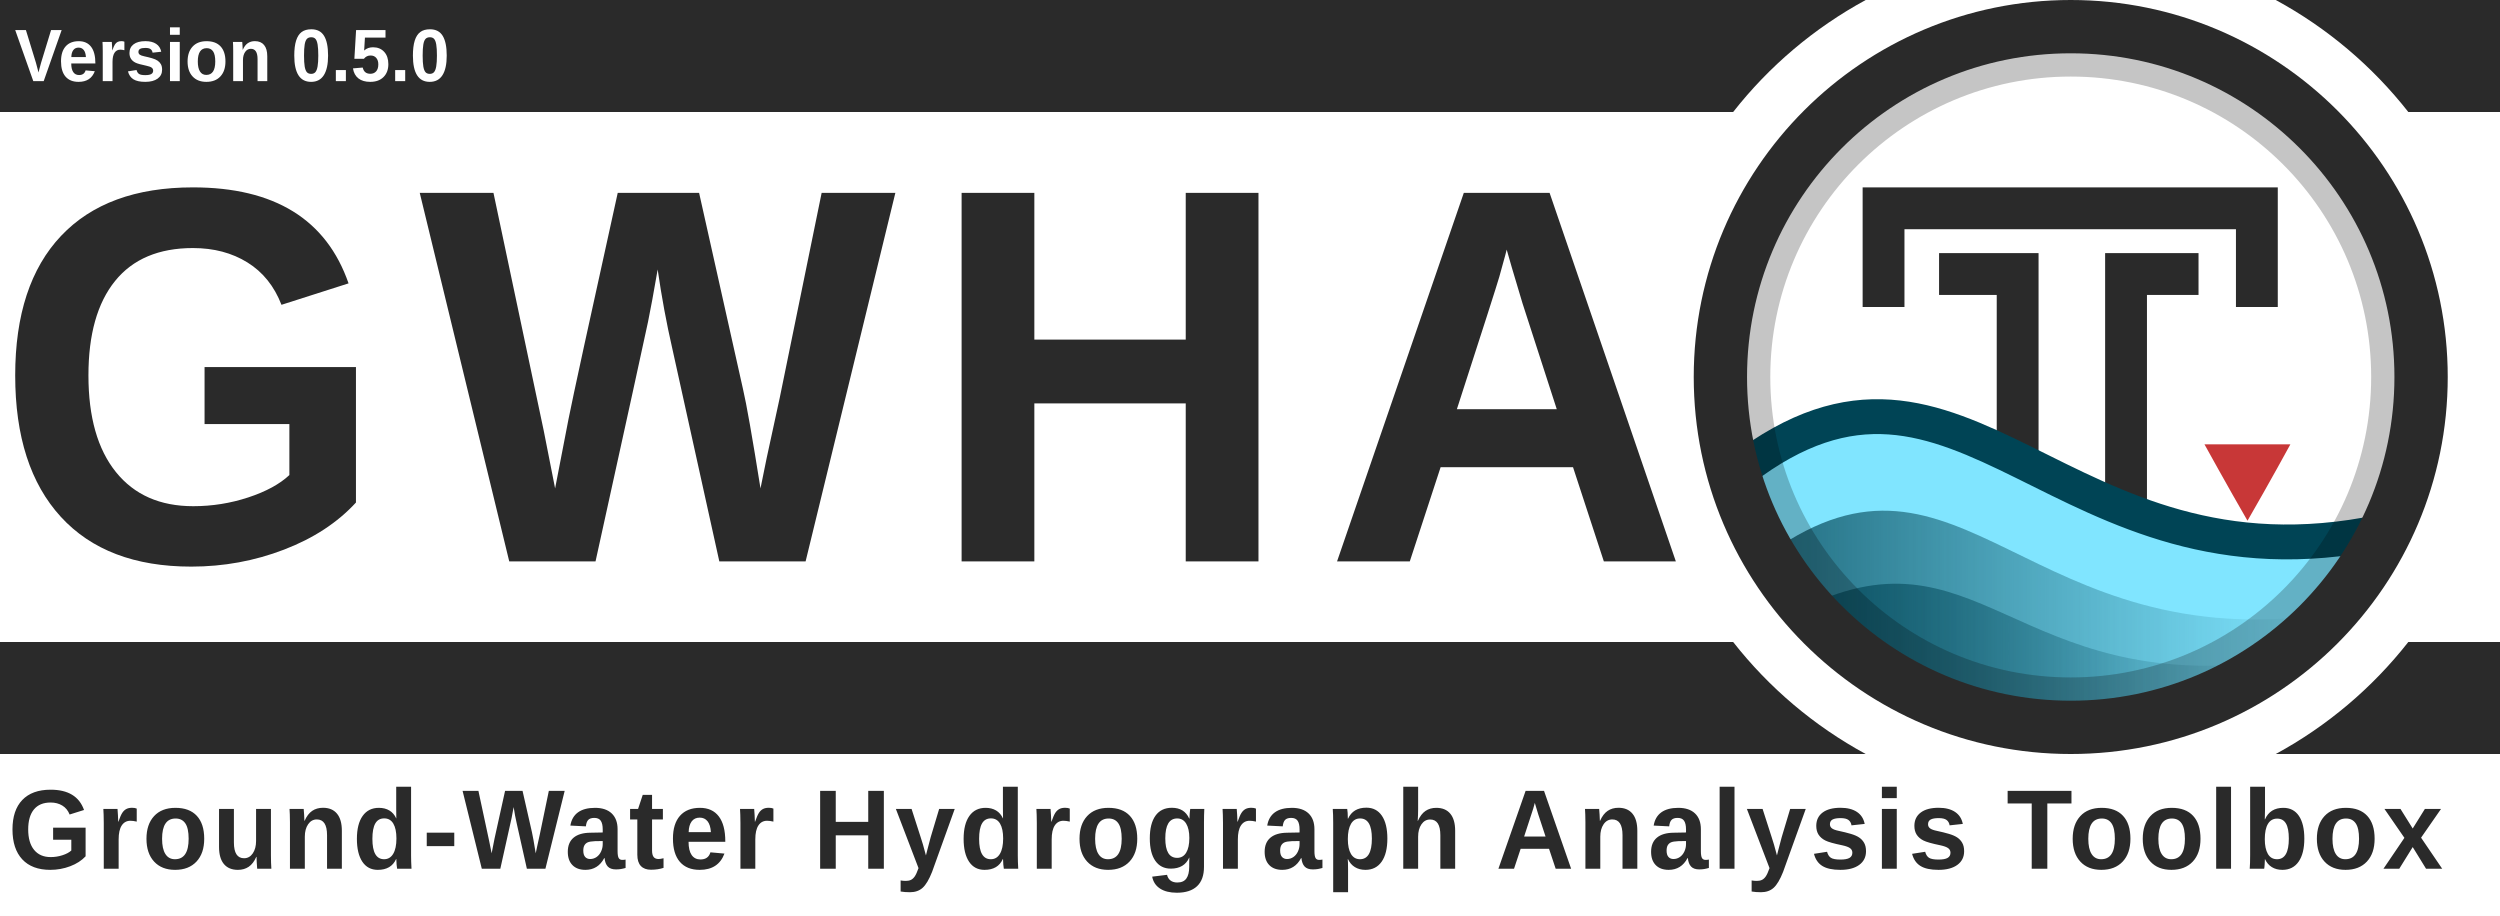
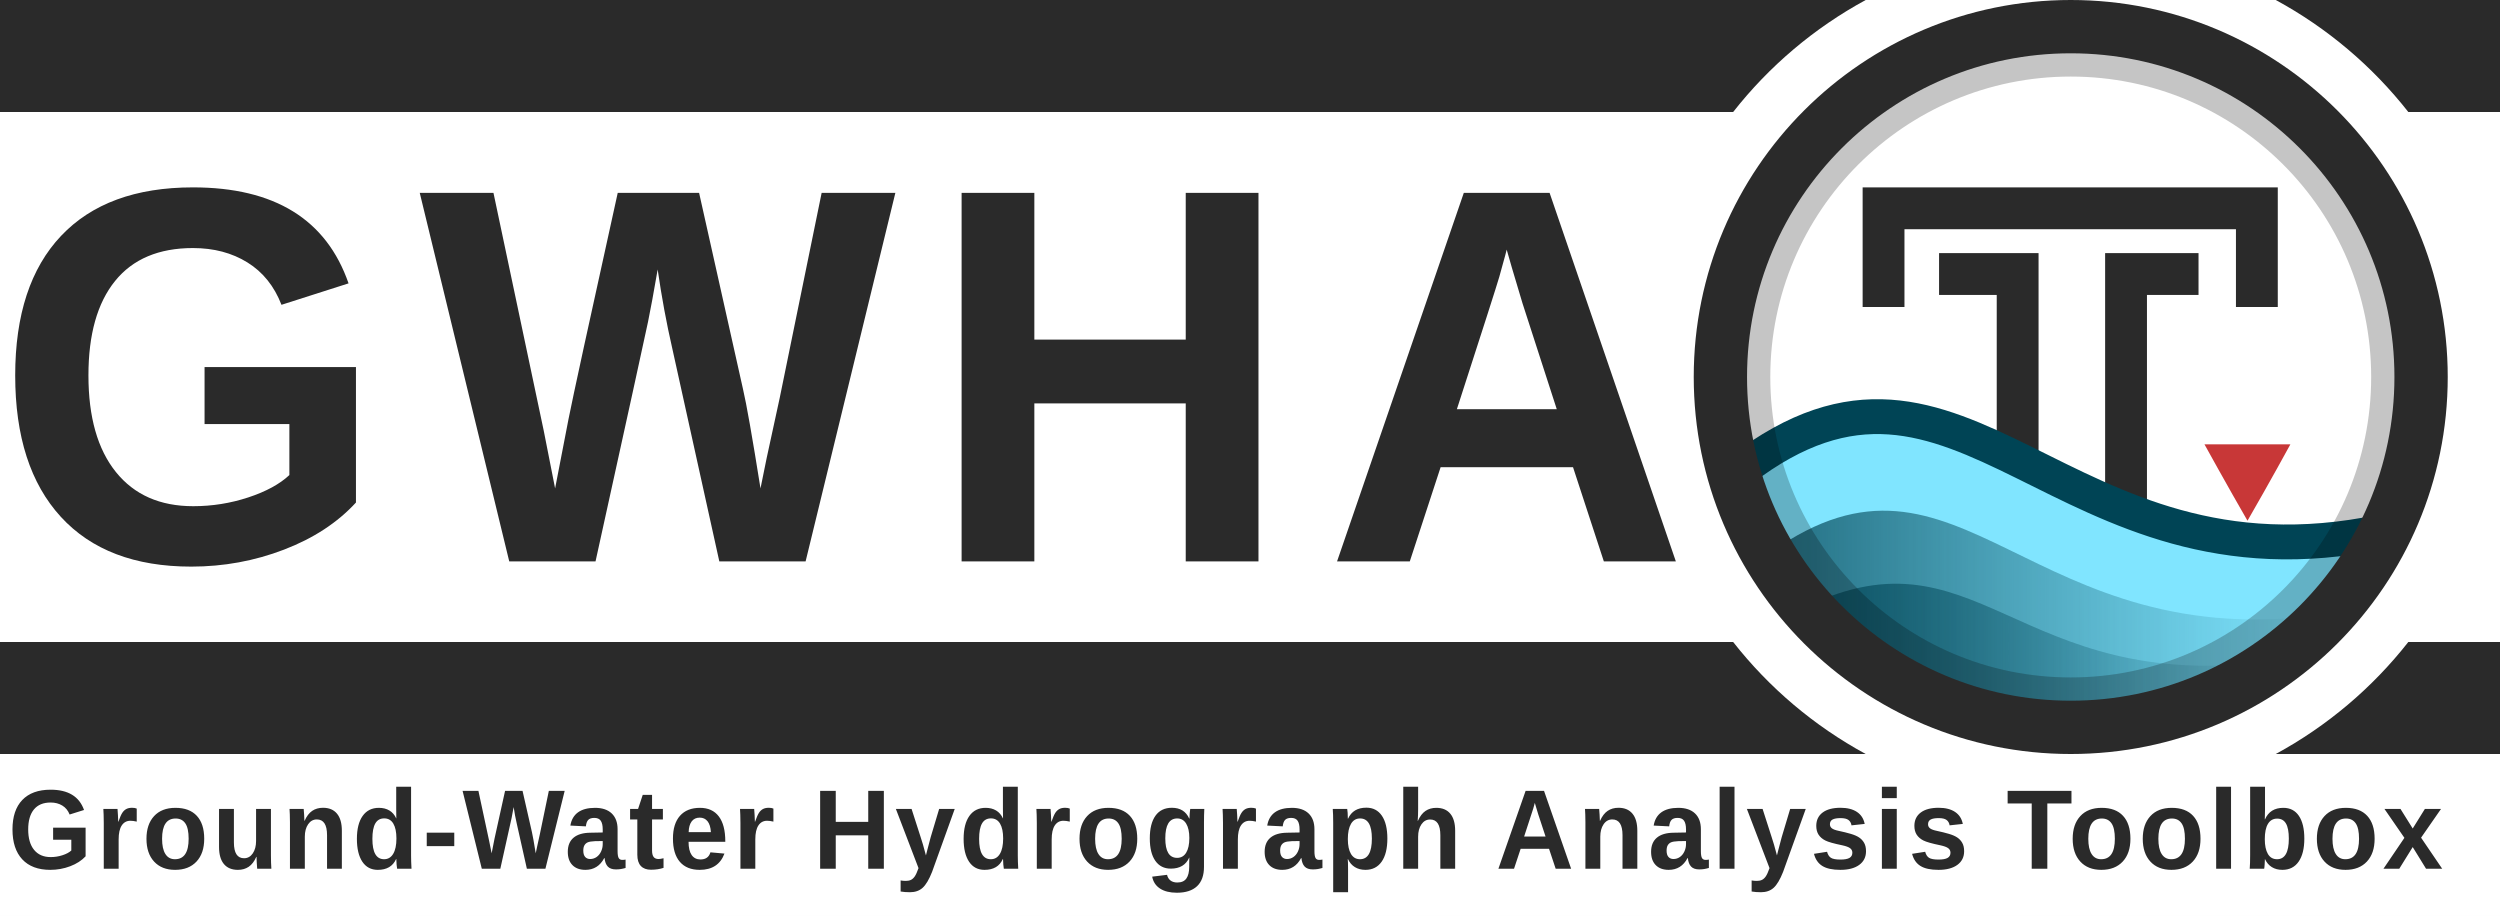
<svg xmlns="http://www.w3.org/2000/svg" xmlns:xlink="http://www.w3.org/1999/xlink" id="svg3336" style="enable-background:new" height="695" width="1897" version="1.1">
  <defs id="defs3338">
    <filter id="filter4254" style="color-interpolation-filters:sRGB">
      <feBlend id="feBlend4256" in2="BackgroundImage" mode="multiply" />
    </filter>
    <clipPath clipPathUnits="userSpaceOnUse" id="clipPath3962">
      <rect width="460.092" x="56.304" y="10.396" rx="230.027" height="460.093" style="fill:none;stroke:#ff0000;stroke-width:1.067;stroke-miterlimit:4;stroke-dasharray:none;enable-background:new" id="rect3964" clip-path="none" />
    </clipPath>
    <clipPath clipPathUnits="userSpaceOnUse" id="clipPath3973">
      <rect width="431.337" x="12.671" y="12.878" rx="215.65" height="431.337" style="fill:none;stroke:#ff0000;stroke-width:1;stroke-miterlimit:4;stroke-dasharray:none;enable-background:new" id="rect3975" clip-path="none" />
    </clipPath>
    <linearGradient id="linearGradient4067-5">
      <stop style="stop-color:#004354;stop-opacity:1;" offset="0" id="stop4069-0" />
      <stop style="stop-color:#004354;stop-opacity:0;" offset="1" id="stop4071-4" />
    </linearGradient>
    <linearGradient id="linearGradient4059-8">
      <stop style="stop-color:#004354;stop-opacity:1;" offset="0" id="stop4061-7" />
      <stop style="stop-color:#004354;stop-opacity:0;" offset="1" id="stop4063-6" />
    </linearGradient>
    <linearGradient id="linearGradient4190-6-2" y2="358" gradientUnits="userSpaceOnUse" x2="376" gradientTransform="matrix(1.0084,0,0,1.0084,-2.5546,-2)" y1="238" x1="256">
      <stop id="stop4186-77-0" style="stop-color:#00ccff;stop-opacity:1;" offset="0" />
      <stop id="stop4188-0-1" style="stop-color:#004354;stop-opacity:1;" offset="1" />
    </linearGradient>
    <linearGradient xlink:href="#linearGradient4067-5" id="linearGradient4144" gradientUnits="userSpaceOnUse" gradientTransform="matrix(1.232656,0,0,1.187506,1272.385,33.55664)" x1="60.435" y1="396.505" x2="357.194" y2="396.505" />
    <linearGradient xlink:href="#linearGradient4059-8" id="linearGradient4147" gradientUnits="userSpaceOnUse" gradientTransform="matrix(1.232656,0,0,1.238171,1269.92,8.42671)" x1="47.519" y1="376.82" x2="390.729" y2="376.82" />
  </defs>
  <rect style="opacity:1;fill:#ffffff;fill-opacity:1;stroke:none;stroke-width:17.182;stroke-linecap:square;stroke-linejoin:miter;stroke-miterlimit:4;stroke-dasharray:none;stroke-dashoffset:165;stroke-opacity:0.856;paint-order:normal" id="rect4941" width="1897" height="695" x="0" y="0" ry="0" />
  <path style="opacity:1;fill:#2a2a2a;fill-opacity:1;stroke:none;stroke-width:59.875;stroke-linecap:square;stroke-linejoin:miter;stroke-miterlimit:4;stroke-dasharray:none;stroke-dashoffset:165;stroke-opacity:1;paint-order:normal;enable-background:new" d="M 0,7.8976733e-4 V 85.001 h 1315.105 c 27.272,-34.752 61.489,-63.767 100.598,-85 z m 1726.844,0 C 1765.952,21.234 1800.169,50.249 1827.441,85.001 h 69.559 V 7.8976733e-4 Z M 0,487.138 v 85 h 1415.703 c -39.108,-21.233 -73.324,-50.249 -100.596,-85 z m 1827.439,0 c -27.272,34.751 -61.488,63.767 -100.596,85 h 170.156 v -85 z" id="rect4534-8-6" />
  <g id="layer6" style="opacity:0.3;filter:url(#filter4254)" transform="translate(1717.1,-13.81731)" clip-path="url(#clipPath3962)" />
  <g id="layer1" style="display:none" transform="translate(1108.42,-549.3474)">
    <path id="path3774" d="m 177.12,614.784 h 191.883 c 154.987,0 177.12,22.119 177.12,176.96 v 153.813 c 0,154.837 -22.141,176.96 -177.12,176.96 H 177.12 C 22.144,1122.517 0,1100.331 0,945.515 V 791.701 c 0,-154.837 22.141,-176.96 177.12,-176.96 z" style="display:inline;fill:#0000ff;fill-opacity:0.081;stroke:#0000ff;stroke-width:1.067" />
    <circle id="path4118" style="color:#000000;display:inline;fill:#0000ff;fill-opacity:0.081;stroke:#0000ff;stroke-width:1.067;enable-background:accumulate" cx="273.067" cy="868.651" r="153.6" />
    <rect id="rect4152" style="color:#000000;display:inline;fill:#0000ff;fill-opacity:0.081;stroke:#0000ff;stroke-width:1.067;stroke-linecap:round;stroke-linejoin:round;enable-background:accumulate" height="290.133" width="290.133" y="723.584" x="128" />
    <rect id="rect4154" style="color:#000000;display:inline;fill:#0000ff;fill-opacity:0.081;stroke:#0000ff;stroke-width:1.067;stroke-linecap:round;stroke-linejoin:round;enable-background:accumulate" height="256" width="324.267" y="740.651" x="110.933" />
    <rect id="rect4156" style="color:#000000;display:inline;fill:#0000ff;fill-opacity:0.081;stroke:#0000ff;stroke-width:1.067;stroke-linecap:round;stroke-linejoin:round;enable-background:accumulate" height="324.267" width="256" y="706.517" x="145.067" />
  </g>
  <text xml:space="preserve" style="font-style:normal;font-variant:normal;font-weight:bold;font-stretch:normal;font-size:14.013px;line-height:150;font-family:'liberation sans';-inkscape-font-specification:'liberation sans Bold';letter-spacing:25px;word-spacing:0px;fill:#2a2a2a;fill-opacity:1;stroke:none;stroke-width:1.067;enable-background:new" x="-4.307" y="413.604" id="text3084-4-2" transform="scale(0.9709578,1.029911)">
    <tspan x="-4.307" y="413.604" id="tspan3086-5-7" style="font-style:normal;font-variant:normal;font-weight:bold;font-stretch:normal;font-size:394.62px;line-height:150;font-family:'liberation sans';-inkscape-font-specification:'liberation sans Bold';letter-spacing:25px;word-spacing:0px;fill:#2a2a2a;fill-opacity:1;stroke-width:1.067">
      <tspan x="-4.307" y="413.604" style="font-style:normal;font-variant:normal;font-weight:bold;font-stretch:normal;line-height:150;font-family:'liberation sans';-inkscape-font-specification:'liberation sans Bold';letter-spacing:25px;word-spacing:0px;fill:#2a2a2a;fill-opacity:1;stroke-width:1.067" id="tspan3088-9-3">GWHA</tspan>
    </tspan>
  </text>
  <rect x="-36.318" y="1.132" width="512" height="480" style="color:#000000;fill:#ffffff;enable-background:accumulate" id="rect4158" clip-path="url(#clipPath3973)" transform="matrix(1.232656,0,0,1.232656,1290.008,4.80322)" />
  <g id="g4537" transform="translate(2.4101563e-4,-74.58735)">
    <path id="path2995-6" d="m 1652.369,282.52 h -39.132 v 254.214" style="fill:none;fill-opacity:0;stroke:#2a2a2a;stroke-width:31.737;stroke-linecap:square;stroke-linejoin:miter;stroke-miterlimit:4;stroke-dasharray:none;stroke-opacity:1" />
    <path style="display:inline;fill:none;fill-opacity:0;stroke:#2a2a2a;stroke-width:31.737;stroke-linecap:square;stroke-linejoin:miter;stroke-miterlimit:4;stroke-dasharray:none;stroke-opacity:1;enable-background:new" d="m 1429.239,291.669 v -59.019 h 283.269 v 59.019" id="path3765" />
    <path id="path2995" d="m 1487.231,282.52 h 43.754 v 251.784" style="fill:none;fill-opacity:0;stroke:#2a2a2a;stroke-width:31.737;stroke-linecap:square;stroke-linejoin:miter;stroke-miterlimit:4;stroke-dasharray:none;stroke-opacity:1" />
  </g>
  <path d="m 1737.925,337.183 h -65.169 c 0,0 17.357,31.481 32.605,57.892 0.032,0 0.032,-0.021 0.032,-0.021 l 0.031,-0.032 0.032,-0.032 0.031,-0.021 c 17.058,-29.545 32.482,-57.853 32.482,-57.853 z" style="color:#000000;display:inline;fill:#c83737;fill-opacity:1;stroke-width:1.233;enable-background:new" id="path4622" />
  <path style="display:inline;fill:#80e5ff;fill-opacity:1;stroke:#004455;stroke-width:26.448;stroke-linecap:round;stroke-linejoin:round;stroke-miterlimit:4;stroke-dasharray:none;stroke-opacity:1;enable-background:new" d="m 1321.276,356.54 c -0.687,96.283 117.861,163.669 158.901,179.743 138.732,50.116 289.911,-38.339 326.938,-132.758 -245.523,51.493 -316.944,-176.561 -485.84,-46.985 z" id="path3852" />
  <path style="display:inline;opacity:0.75;fill:url(#linearGradient4147);fill-opacity:1;stroke:none;stroke-width:1.233;enable-background:new" d="m 1344.1,418.728 c 27.577,48.555 117.65,120.104 156.337,130.939 118.013,2.581 195.533,-27.946 268.73,-84.028 -231.445,34.711 -280.508,-148.914 -425.066,-46.911 z" id="path3852-7-7" />
  <path style="display:inline;opacity:0.75;fill:url(#linearGradient4144);fill-opacity:1;stroke:none;stroke-width:1.233;enable-background:new" d="m 1364.493,463.198 c 23.516,37.303 108.542,82.443 141.532,90.767 95.209,1.371 159.995,-18.804 219.07,-52.337 -197.362,26.667 -224.207,-108.202 -360.602,-38.43 z" id="path3852-7" />
  <rect width="487.995" x="1327.275" y="42.071" rx="243.977" height="487.996" style="opacity:0.23;fill:none;stroke:#000000;stroke-width:32.049;stroke-miterlimit:4;stroke-dasharray:none" id="rect16-9" ry="243.977" />
  <rect width="531.69" x="1305.428" y="20.223" rx="265.822" height="531.691" style="fill:none;fill-opacity:1;stroke:#2a2a2a;stroke-width:40.447;stroke-miterlimit:4;stroke-dasharray:none;stroke-opacity:1" id="rect16-5" clip-path="none" ry="265.822" />
  <text xml:space="preserve" style="font-style:normal;font-variant:normal;font-weight:normal;font-stretch:normal;font-size:89.345px;line-height:0%;font-family:'Liberation Sans';-inkscape-font-specification:'Liberation Sans';letter-spacing:0px;word-spacing:8.194px;fill:#2a2a2a;fill-opacity:1;stroke:none;stroke-width:1.978" x="6.221" y="645.043" id="text3090" transform="scale(0.9785241,1.021947)">
    <tspan x="6.221" y="645.043" id="tspan3092" style="font-style:normal;font-variant:normal;font-weight:bold;font-stretch:normal;font-size:84.042px;line-height:1.25;font-family:'Liberation Sans';-inkscape-font-specification:'Liberation Sans Bold';letter-spacing:3px;word-spacing:12px;fill:#2a2a2a;fill-opacity:1;stroke-width:1.978">
      <tspan x="6.221" y="645.043" style="font-style:normal;font-variant:normal;font-weight:bold;font-stretch:normal;font-size:84.042px;font-family:'Liberation Sans';-inkscape-font-specification:'Liberation Sans Bold';letter-spacing:3px;word-spacing:12px;fill:#2a2a2a;fill-opacity:1;stroke-width:1.978" id="tspan3094">Ground-Water Hydrograph Analysis Toolbox</tspan>
    </tspan>
  </text>
-   <g id="g4559" transform="translate(119.064,474.5139)">
-     <text transform="scale(0.9785241,1.021947)" id="text3090-4" y="-404.07" x="-110.267" style="font-style:normal;font-variant:normal;font-weight:normal;font-stretch:normal;font-size:58.638px;line-height:0%;font-family:'Liberation Sans';-inkscape-font-specification:'Liberation Sans';letter-spacing:0px;word-spacing:5.378px;fill:#ffffff;fill-opacity:1;stroke:none;stroke-width:1.298;enable-background:new" xml:space="preserve">
-       <tspan style="font-style:normal;font-variant:normal;font-weight:bold;font-stretch:normal;font-size:55.157px;line-height:1.25;font-family:'Liberation Sans';-inkscape-font-specification:'Liberation Sans Bold';letter-spacing:0px;word-spacing:6.283px;fill:#ffffff;fill-opacity:1;stroke-width:1.298" id="tspan3092-0" y="-404.07" x="-110.267">Version 0.5.0</tspan>
-     </text>
-   </g>
+   <g id="g4559" transform="translate(119.064,474.5139)" />
</svg>
